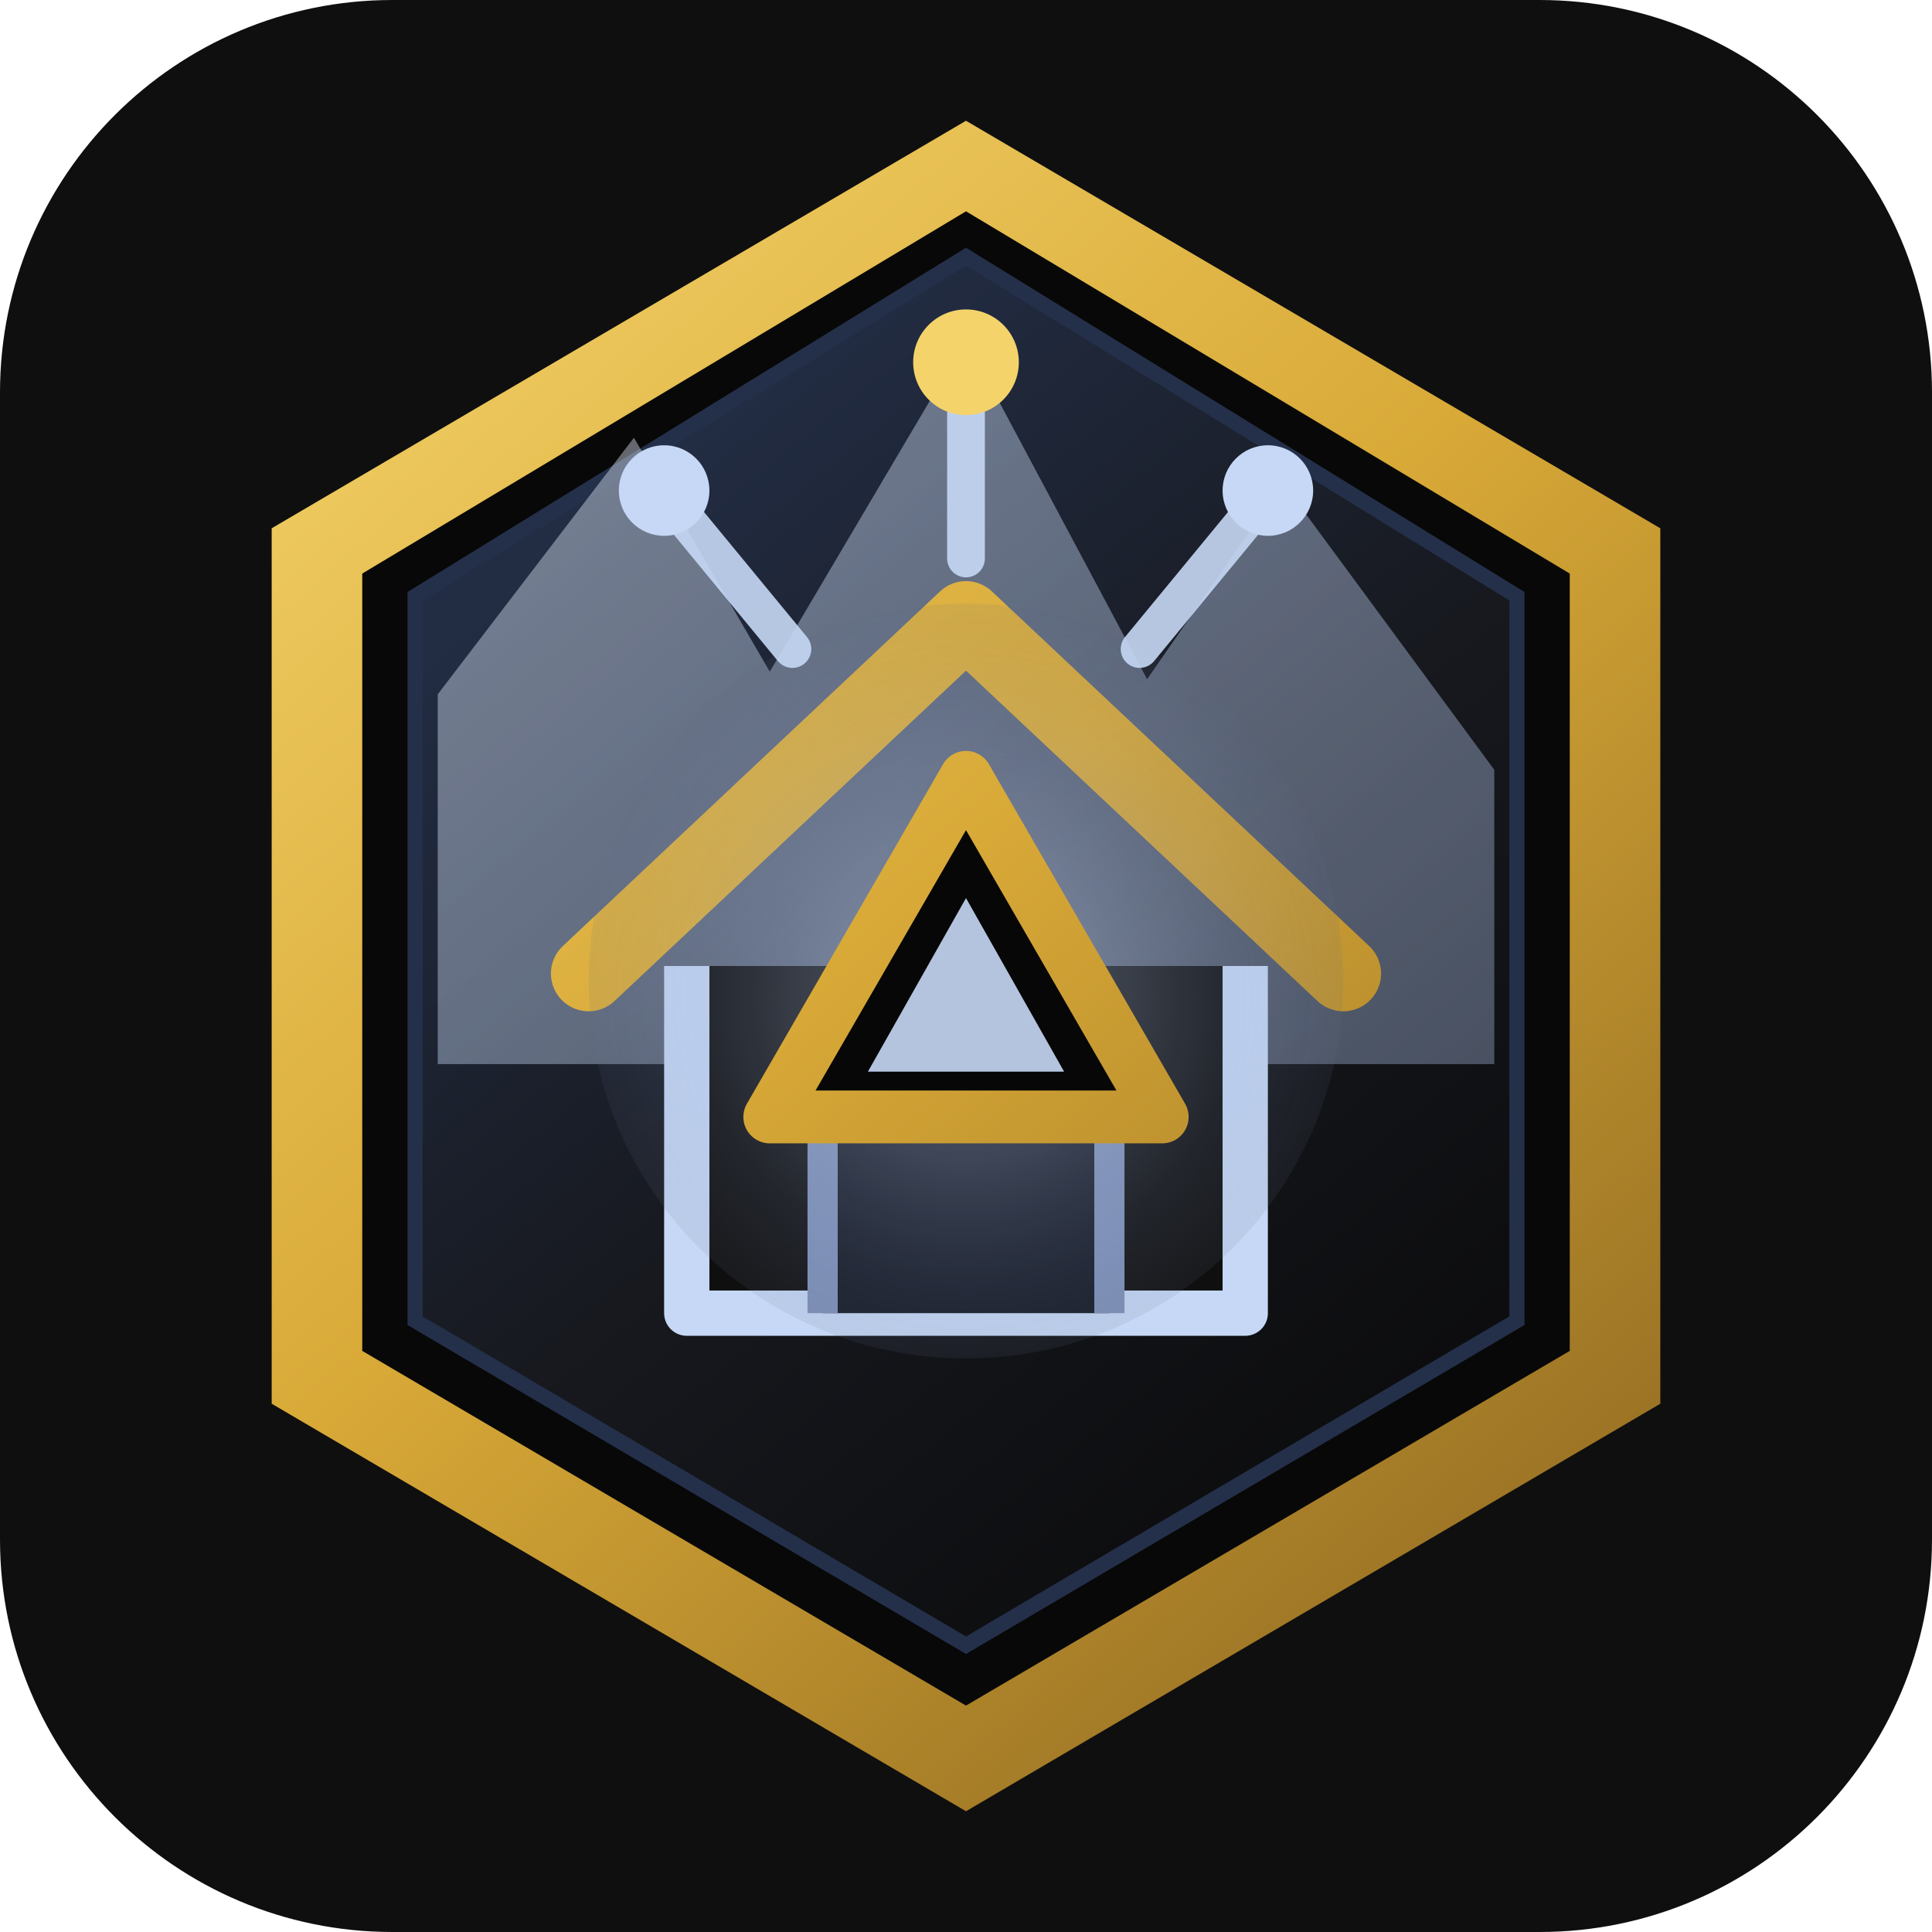
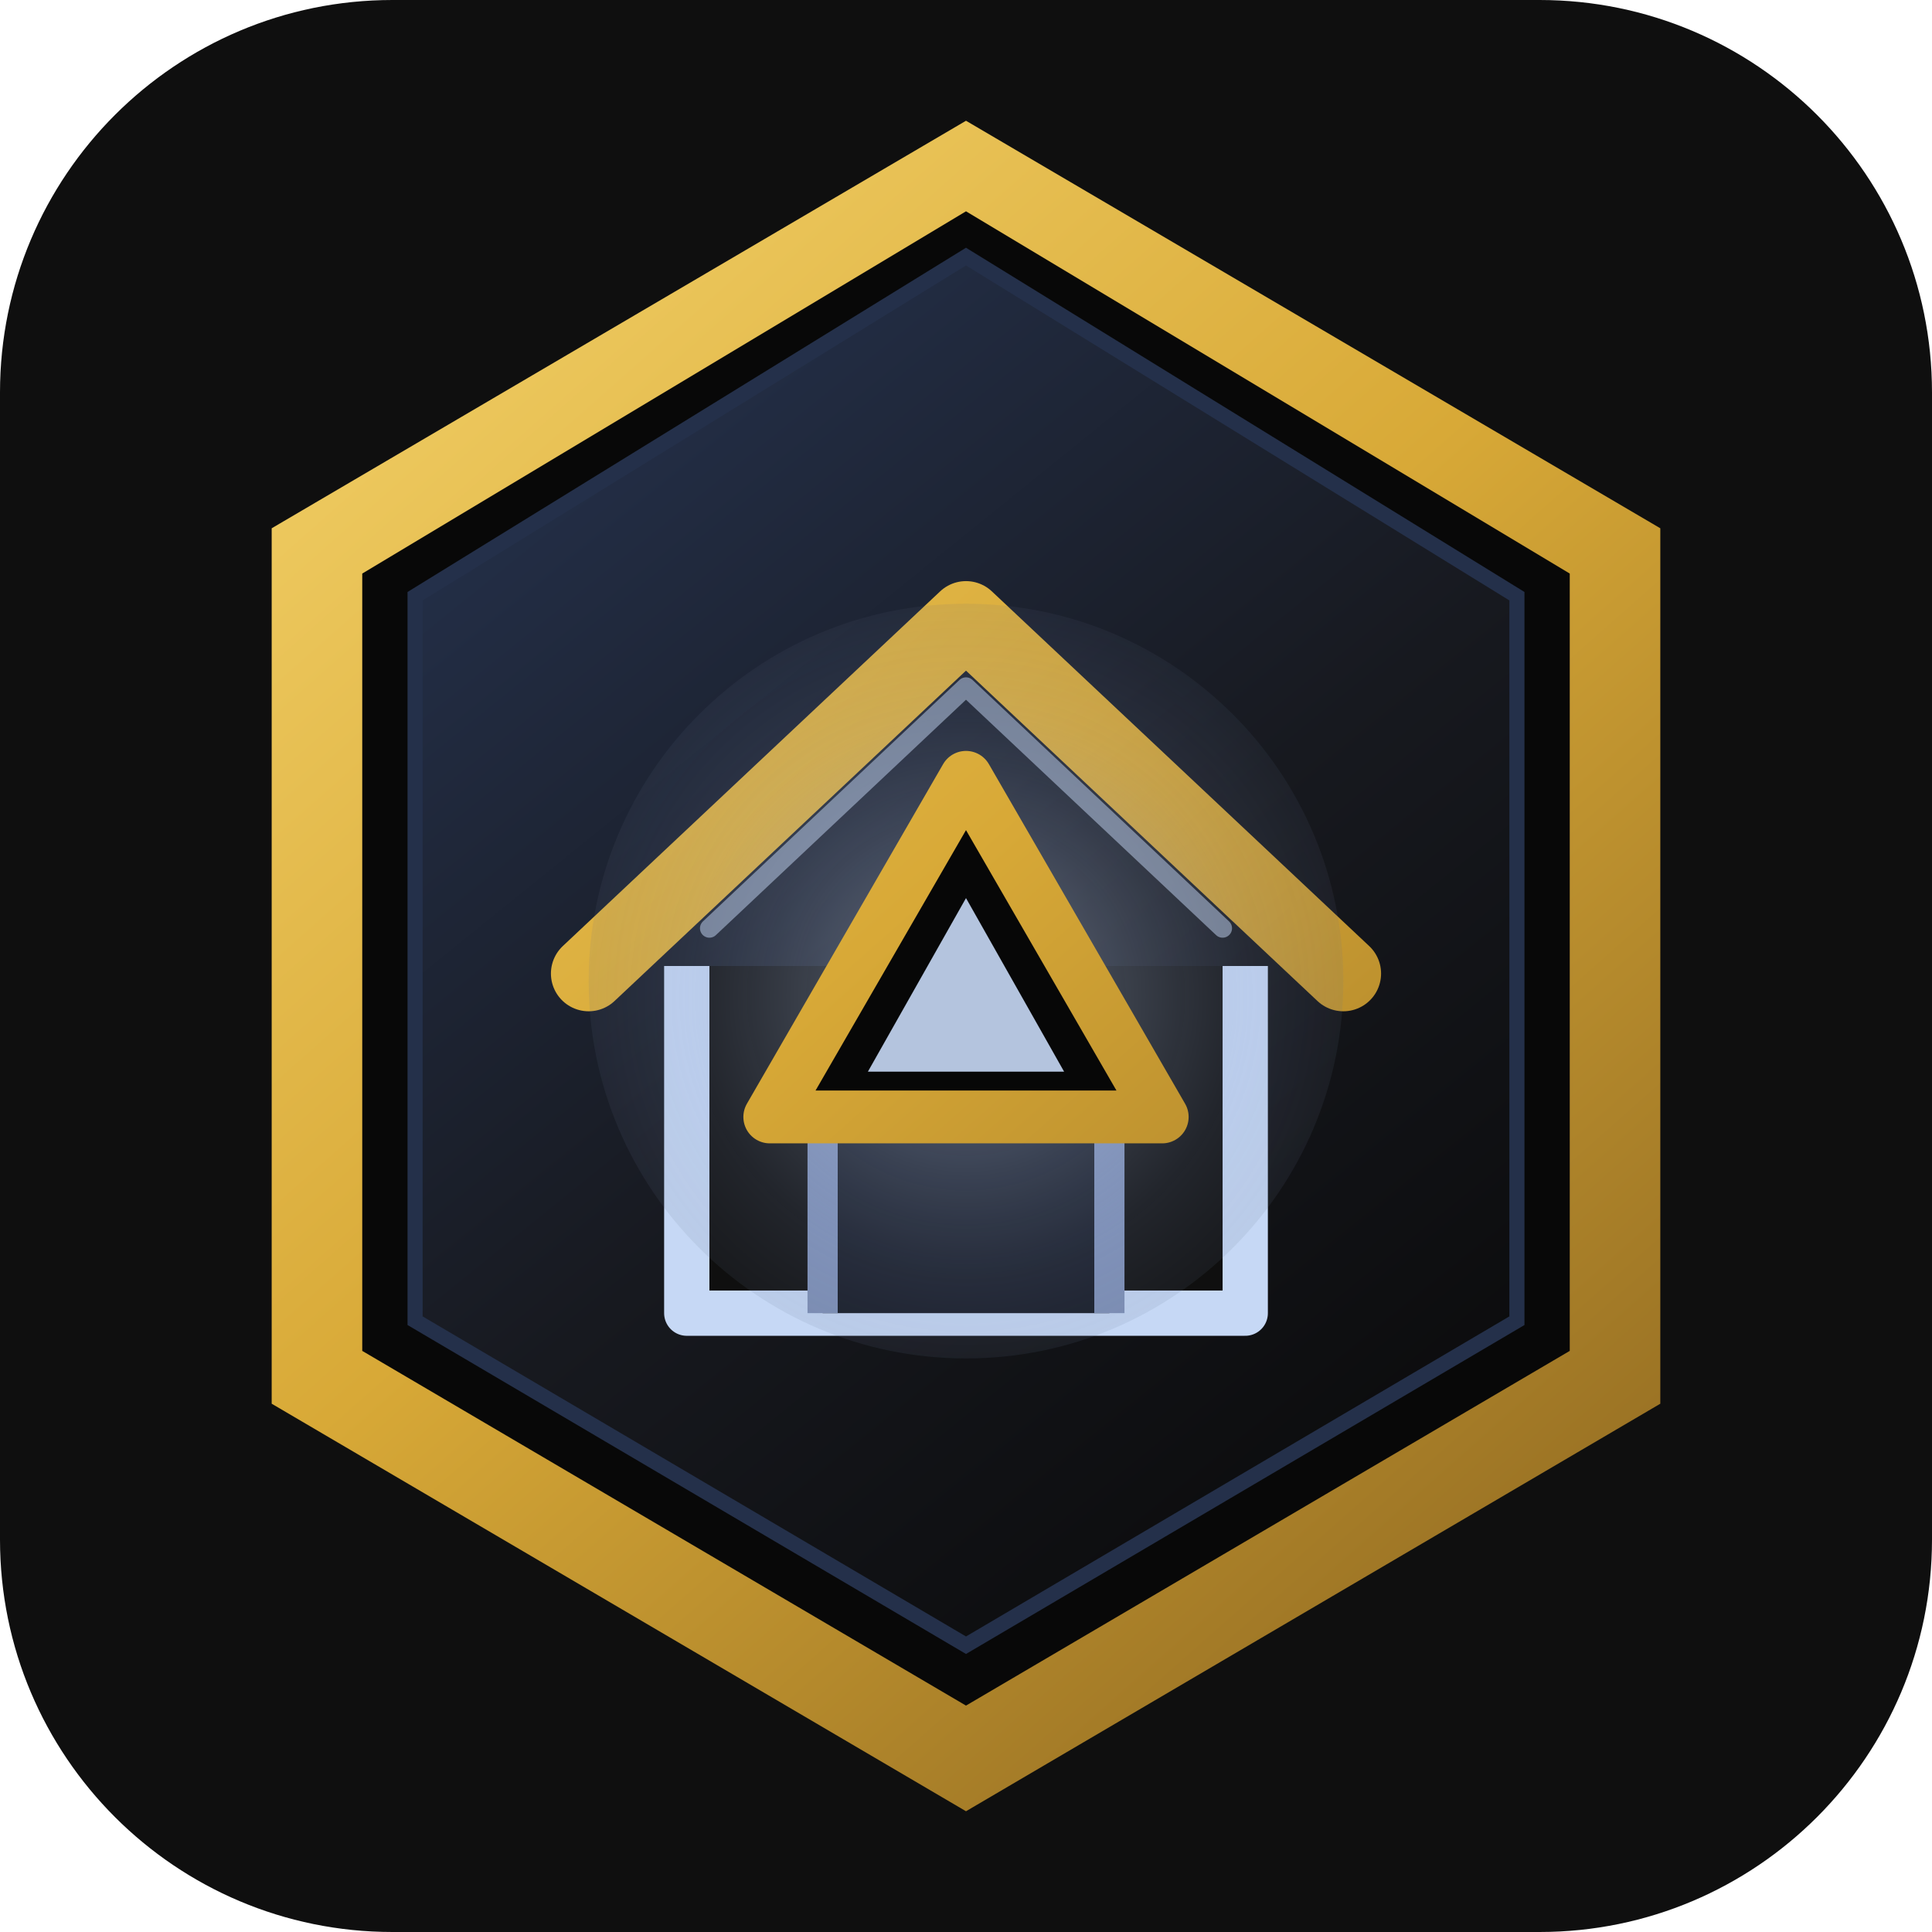
<svg xmlns="http://www.w3.org/2000/svg" viewBox="0 0 256 256" role="img" aria-label="AI Home Lab logo">
  <defs>
    <linearGradient id="frame" x1="36" y1="24" x2="220" y2="232" gradientUnits="userSpaceOnUse">
      <stop stop-color="#f4d36b" />
      <stop offset="0.46" stop-color="#d8a937" />
      <stop offset="1" stop-color="#8a641f" />
-     </linearGradient>
-     <linearGradient id="ice" x1="54" y1="40" x2="196" y2="206" gradientUnits="userSpaceOnUse">
-       <stop stop-color="#f8fbff" />
-       <stop offset="0.36" stop-color="#c6d8f5" />
-       <stop offset="1" stop-color="#7f91b8" />
    </linearGradient>
    <linearGradient id="night" x1="64" y1="58" x2="190" y2="214" gradientUnits="userSpaceOnUse">
      <stop stop-color="#24304a" />
      <stop offset="0.5" stop-color="#17191f" />
      <stop offset="1" stop-color="#090909" />
    </linearGradient>
    <radialGradient id="coreGlow" cx="0" cy="0" r="1" gradientTransform="matrix(0 82 -82 0 128 132)" gradientUnits="userSpaceOnUse">
      <stop stop-color="#c6d8f5" stop-opacity="0.48" />
      <stop offset="0.46" stop-color="#7f91b8" stop-opacity="0.16" />
      <stop offset="1" stop-color="#0f0f0f" stop-opacity="0" />
    </radialGradient>
  </defs>
  <rect width="256" height="256" rx="52" fill="#0f0f0f" />
  <path d="M128 16 220 70v116l-92 54-92-54V70z" fill="url(#frame)" />
  <path d="M128 28 208 76v103l-80 47-80-47V76z" fill="#080808" />
  <path d="M128 34 201 79v96l-73 43-73-43V79z" fill="url(#night)" stroke="#24304a" stroke-width="2" />
-   <path d="M58 92 84 58l18 31 26-44 24 45 18-26 28 38v39H58z" fill="url(#ice)" opacity="0.42" />
  <path d="M78 129 128 82l50 47" fill="none" stroke="url(#frame)" stroke-width="10" stroke-linecap="round" stroke-linejoin="round" />
  <path d="M91 128v46h74v-46" fill="#0f0f0f" stroke="#c6d8f5" stroke-width="6" stroke-linejoin="round" />
  <path d="M109 174v-33h38v33" fill="#151923" stroke="#7f91b8" stroke-width="4" stroke-linejoin="round" />
  <circle cx="128" cy="130" r="50" fill="url(#coreGlow)" />
  <path d="M128 103 154 148h-52z" fill="#070707" stroke="url(#frame)" stroke-width="7" stroke-linejoin="round" />
  <path d="M128 119 141 142h-26z" fill="#c6d8f5" opacity="0.9" />
-   <path d="M128 74v-22M105 86 91 69M151 86l14-17" stroke="#c6d8f5" stroke-width="5" stroke-linecap="round" opacity="0.9" />
-   <circle cx="128" cy="48" r="7" fill="#f4d36b" />
-   <circle cx="88" cy="65" r="6" fill="#c6d8f5" />
-   <circle cx="168" cy="65" r="6" fill="#c6d8f5" />
+   <path d="M94 123 128 91l34 32" fill="none" stroke="#c6d8f5" stroke-width="2.5" stroke-linecap="round" stroke-linejoin="round" opacity="0.5" />
</svg>
